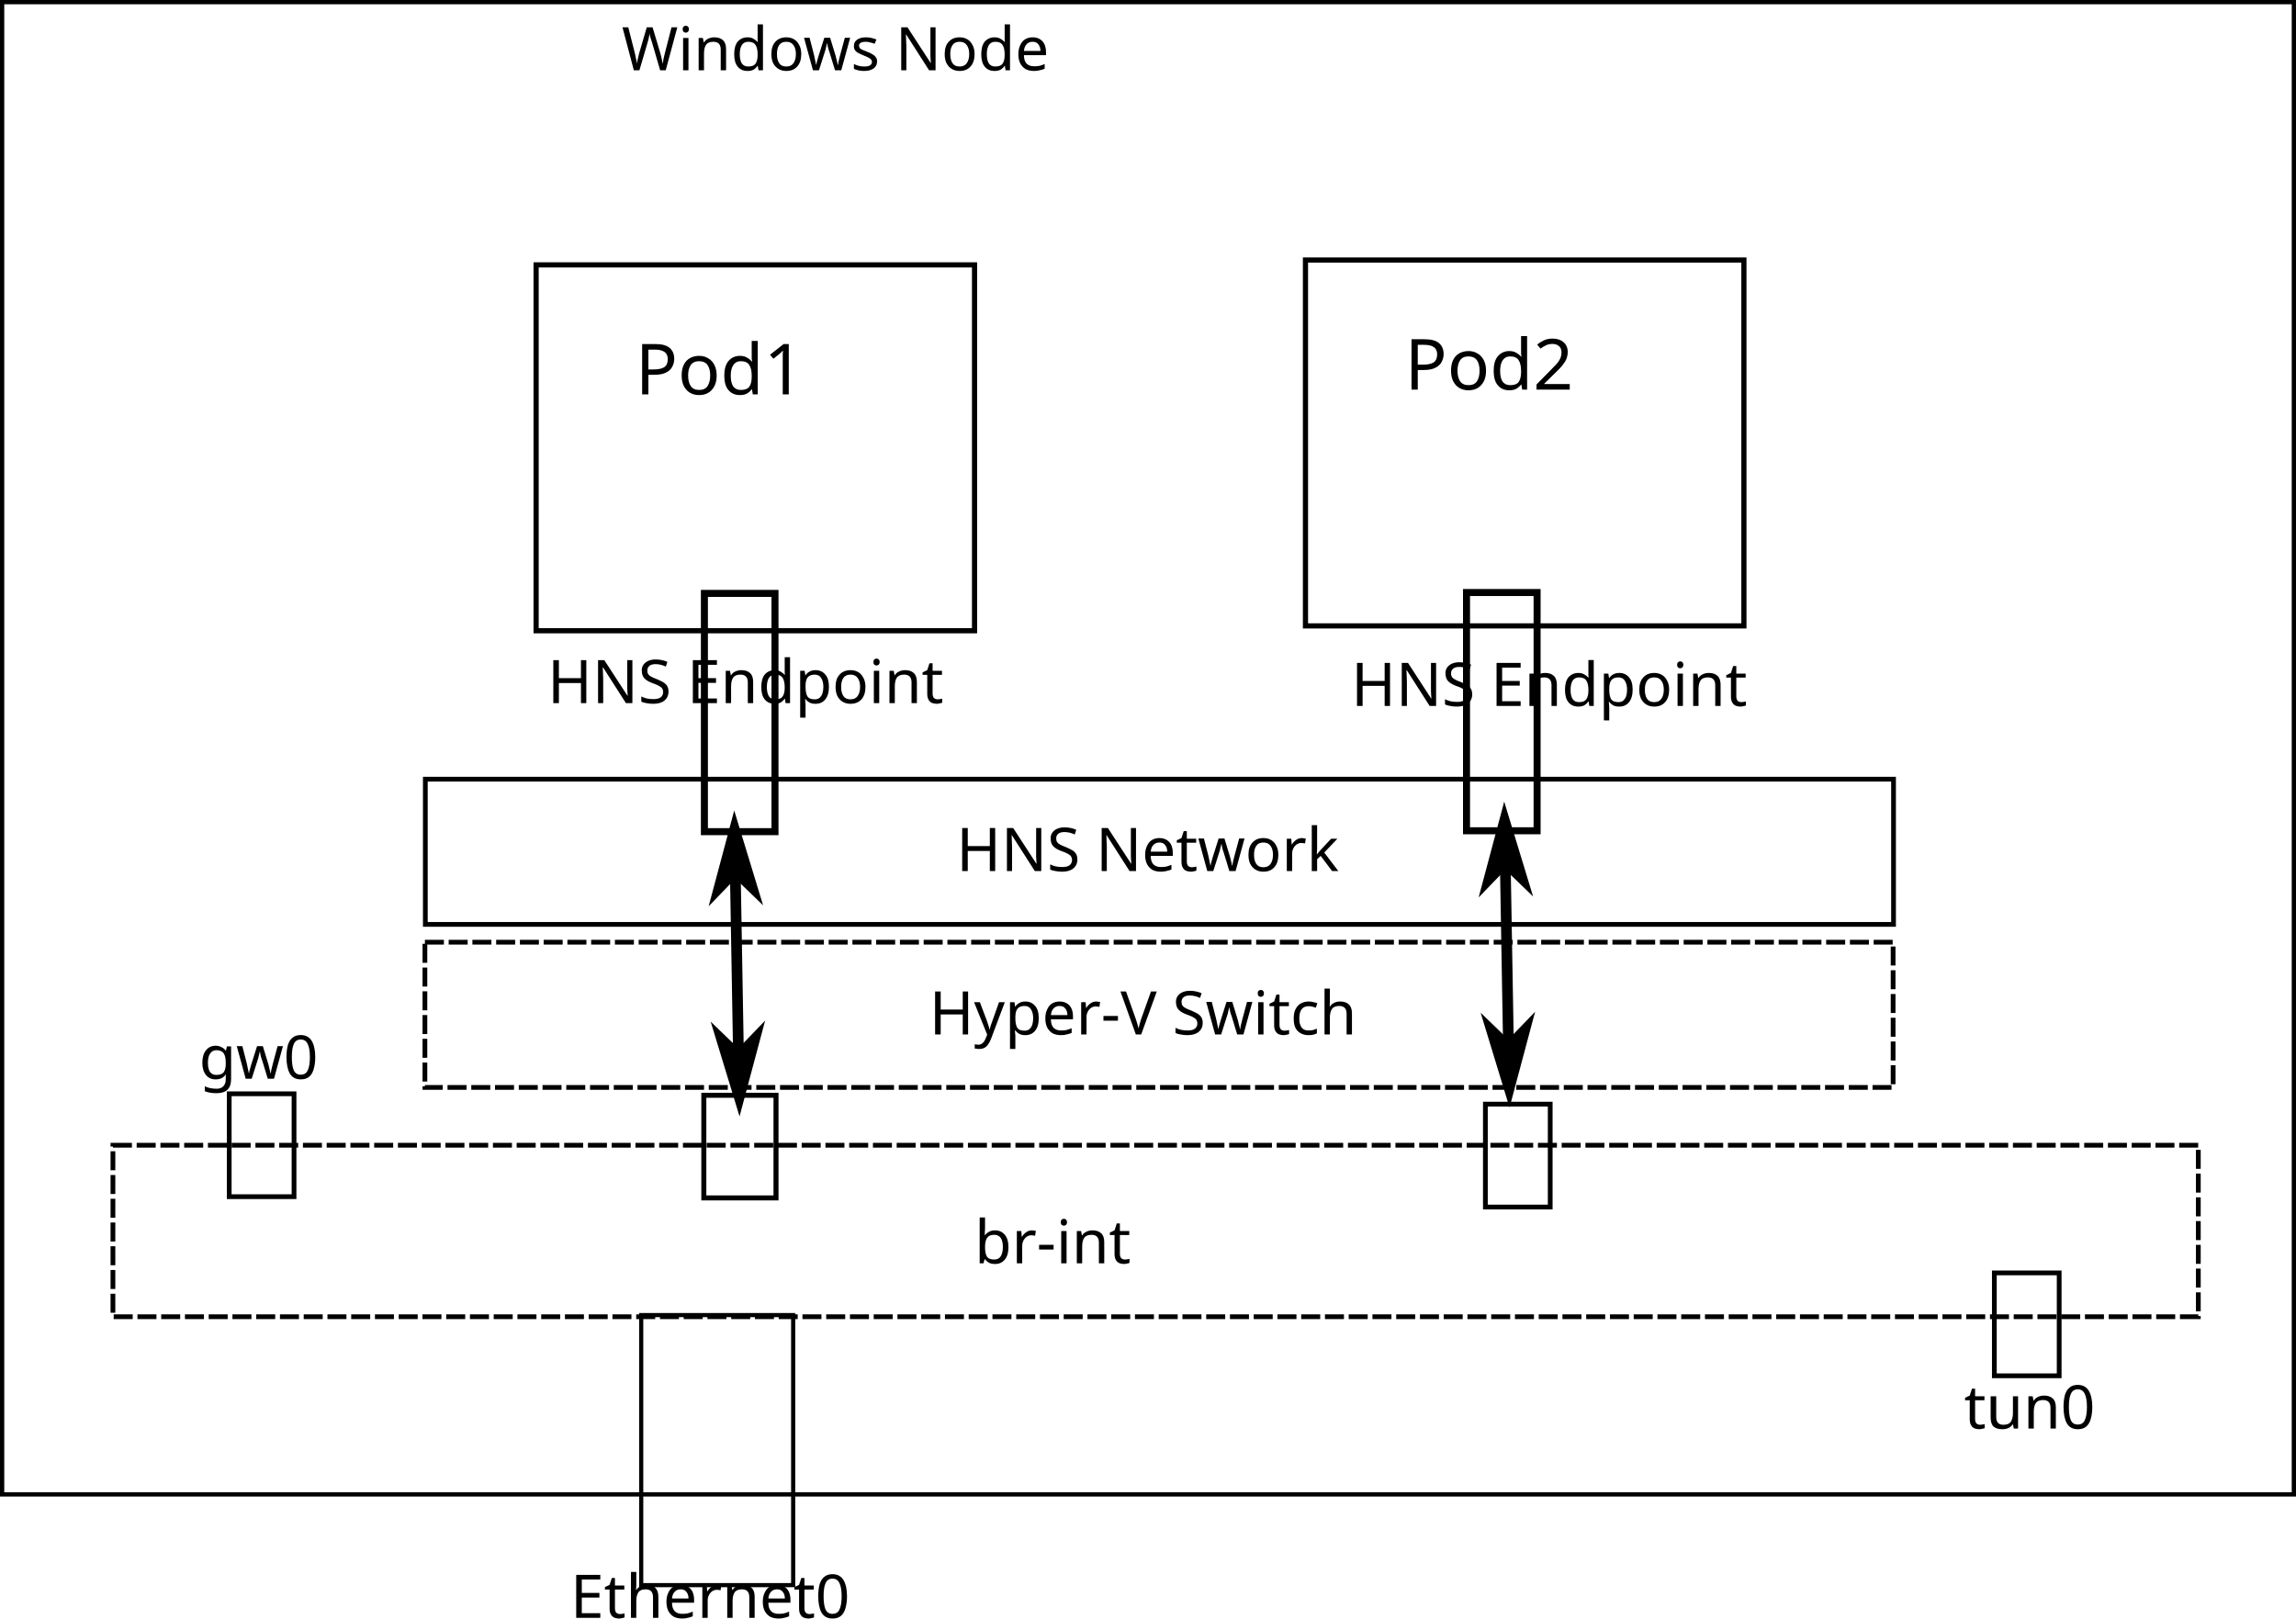
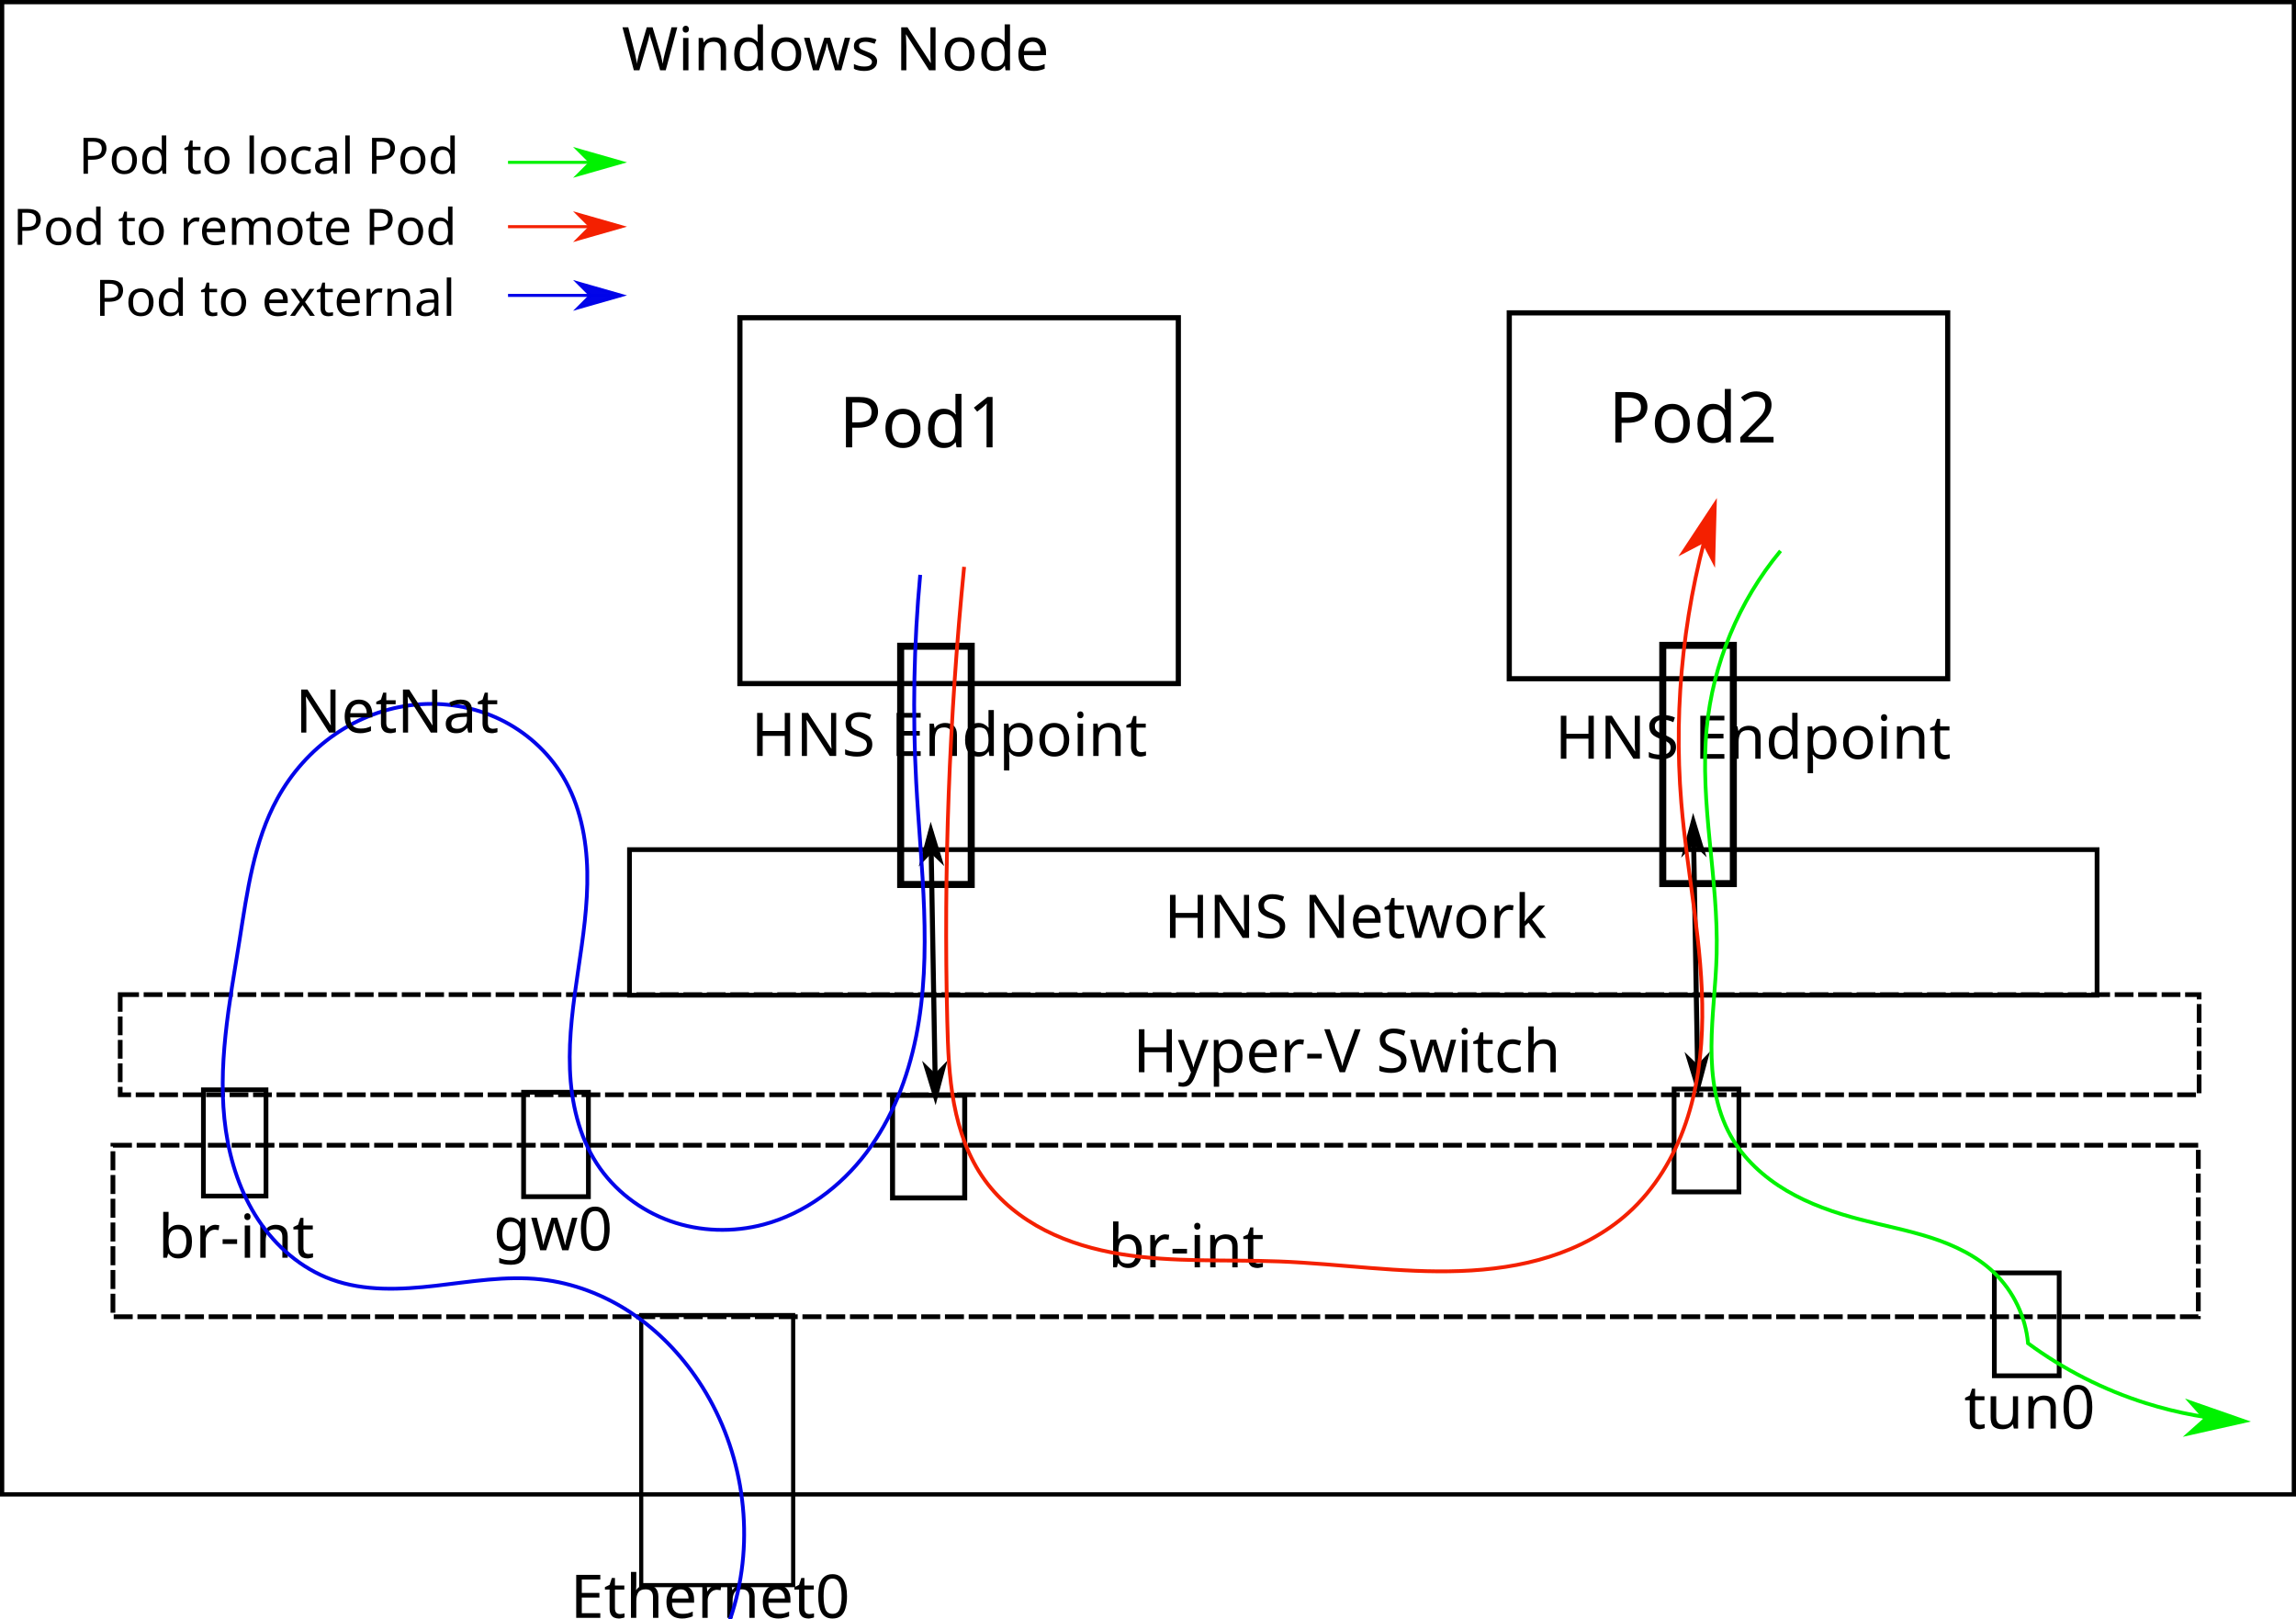
- <svg xmlns="http://www.w3.org/2000/svg" xmlns:xlink="http://www.w3.org/1999/xlink" id="svg8" version="1.1" viewBox="0 0 160.961 113.489" height="113.489mm" width="160.961mm">
+ <svg xmlns="http://www.w3.org/2000/svg" xmlns:xlink="http://www.w3.org/1999/xlink" width="160.961mm" height="113.489mm" viewBox="0 0 160.961 113.489" version="1.1" id="svg8">
  <defs id="defs2">
-     <rect x="8.014" y="24.051" width="37.421" height="62.01" id="rect1877" />
-     <marker orient="auto" refY="0" refX="0" id="Arrow1Mend" style="overflow:visible">
-       <path id="path974" d="M 0,0 5,-5 -12.5,0 5,5 Z" style="fill:#000000;fill-opacity:1;fill-rule:evenodd;stroke:#000000;stroke-width:1pt;stroke-opacity:1" transform="matrix(-0.4,0,0,-0.4,-4,0)" />
+     <marker orient="auto" refY="0" refX="0" id="marker2933" style="overflow:visible">
+       <path id="path2931" d="M 0,0 5,-5 -12.5,0 5,5 Z" style="fill:#0104e9;fill-opacity:0.99;fill-rule:evenodd;stroke:#0104e9;stroke-width:1pt;stroke-opacity:0.99" transform="matrix(-0.8,0,0,-0.8,-10,0)" />
    </marker>
-     <marker orient="auto" refY="0" refX="0" id="Arrow1Mstart" style="overflow:visible">
-       <path id="path971" d="M 0,0 5,-5 -12.5,0 5,5 Z" style="fill:#000000;fill-opacity:1;fill-rule:evenodd;stroke:#000000;stroke-width:1pt;stroke-opacity:1" transform="matrix(0.4,0,0,0.4,4,0)" />
+     <marker style="overflow:visible" id="marker2799" refX="0" refY="0" orient="auto">
+       <path transform="matrix(-0.8,0,0,-0.8,-10,0)" style="fill:#00f200;fill-opacity:1;fill-rule:evenodd;stroke:#00f200;stroke-width:1pt;stroke-opacity:1" d="M 0,0 5,-5 -12.5,0 5,5 Z" id="path2797" />
    </marker>
-     <marker orient="auto" refY="0" refX="0" id="Arrow1Lend" style="overflow:visible">
-       <path id="path968" d="M 0,0 5,-5 -12.5,0 5,5 Z" style="fill:#000000;fill-opacity:1;fill-rule:evenodd;stroke:#000000;stroke-width:1pt;stroke-opacity:1" transform="matrix(-0.8,0,0,-0.8,-10,0)" />
+     <marker orient="auto" refY="0" refX="0" id="marker1627" style="overflow:visible">
+       <path id="path1625" d="M 0,0 5,-5 -12.5,0 5,5 Z" style="fill:#f42000;fill-opacity:1;fill-rule:evenodd;stroke:#f42000;stroke-width:1pt;stroke-opacity:1" transform="matrix(-0.8,0,0,-0.8,-10,0)" />
    </marker>
-     <marker orient="auto" refY="0" refX="0" id="marker1438" style="overflow:visible">
-       <path id="path1436" d="M 0,0 5,-5 -12.5,0 5,5 Z" style="fill:#000000;fill-opacity:1;fill-rule:evenodd;stroke:#000000;stroke-width:1pt;stroke-opacity:1" transform="matrix(0.8,0,0,0.8,10,0)" />
+     <rect id="rect1877" height="62.01" width="37.421" y="24.051" x="8.014" />
+     <marker style="overflow:visible" id="Arrow1Mend" refX="0" refY="0" orient="auto">
+       <path transform="matrix(-0.4,0,0,-0.4,-4,0)" style="fill:#000000;fill-opacity:1;fill-rule:evenodd;stroke:#000000;stroke-width:1pt;stroke-opacity:1" d="M 0,0 5,-5 -12.5,0 5,5 Z" id="path974" />
    </marker>
-     <marker orient="auto" refY="0" refX="0" id="Arrow1Lstart" style="overflow:visible">
-       <path id="path965" d="M 0,0 5,-5 -12.5,0 5,5 Z" style="fill:#000000;fill-opacity:1;fill-rule:evenodd;stroke:#000000;stroke-width:1pt;stroke-opacity:1" transform="matrix(0.8,0,0,0.8,10,0)" />
+     <marker style="overflow:visible" id="Arrow1Mstart" refX="0" refY="0" orient="auto">
+       <path transform="matrix(0.4,0,0,0.4,4,0)" style="fill:#000000;fill-opacity:1;fill-rule:evenodd;stroke:#000000;stroke-width:1pt;stroke-opacity:1" d="M 0,0 5,-5 -12.5,0 5,5 Z" id="path971" />
+     </marker>
+     <marker style="overflow:visible" id="Arrow1Lend" refX="0" refY="0" orient="auto">
+       <path transform="matrix(-0.8,0,0,-0.8,-10,0)" style="fill:#0104e9;fill-opacity:0.99;fill-rule:evenodd;stroke:#0104e9;stroke-width:1pt;stroke-opacity:0.99" d="M 0,0 5,-5 -12.5,0 5,5 Z" id="path968" />
+     </marker>
+     <marker style="overflow:visible" id="marker1438" refX="0" refY="0" orient="auto">
+       <path transform="matrix(0.8,0,0,0.8,10,0)" style="fill:#000000;fill-opacity:1;fill-rule:evenodd;stroke:#000000;stroke-width:1pt;stroke-opacity:1" d="M 0,0 5,-5 -12.5,0 5,5 Z" id="path1436" />
+     </marker>
+     <marker style="overflow:visible" id="Arrow1Lstart" refX="0" refY="0" orient="auto">
+       <path transform="matrix(0.8,0,0,0.8,10,0)" style="fill:#000000;fill-opacity:1;fill-rule:evenodd;stroke:#000000;stroke-width:1pt;stroke-opacity:1" d="M 0,0 5,-5 -12.5,0 5,5 Z" id="path965" />
    </marker>
    <linearGradient id="linearGradient1247">
-       <stop style="stop-color:#000000;stop-opacity:1;" offset="0" id="stop1243" />
-       <stop style="stop-color:#000000;stop-opacity:0;" offset="1" id="stop1245" />
+       <stop id="stop1243" offset="0" style="stop-color:#000000;stop-opacity:1;" />
+       <stop id="stop1245" offset="1" style="stop-color:#000000;stop-opacity:0;" />
    </linearGradient>
-     <radialGradient xlink:href="#linearGradient1247" id="radialGradient1249" cx="59.264" cy="50.016" fx="59.264" fy="50.016" r="6.328" gradientTransform="matrix(1,0,0,0.3456011,0,32.73045)" gradientUnits="userSpaceOnUse" />
-     <marker style="overflow:visible" id="Arrow1Mstart-6" refX="0" refY="0" orient="auto">
-       <path transform="matrix(0.4,0,0,0.4,4,0)" style="fill:#000000;fill-opacity:1;fill-rule:evenodd;stroke:#000000;stroke-width:1pt;stroke-opacity:1" d="M 0,0 5,-5 -12.5,0 5,5 Z" id="path971-7" />
+     <radialGradient gradientUnits="userSpaceOnUse" gradientTransform="matrix(1,0,0,0.3456011,0,32.73045)" r="6.328" fy="50.016" fx="59.264" cy="50.016" cx="59.264" id="radialGradient1249" xlink:href="#linearGradient1247" />
+     <marker orient="auto" refY="0" refX="0" id="Arrow1Mstart-6" style="overflow:visible">
+       <path id="path971-7" d="M 0,0 5,-5 -12.5,0 5,5 Z" style="fill:#000000;fill-opacity:1;fill-rule:evenodd;stroke:#000000;stroke-width:1pt;stroke-opacity:1" transform="matrix(0.4,0,0,0.4,4,0)" />
    </marker>
-     <marker style="overflow:visible" id="Arrow1Lend-2" refX="0" refY="0" orient="auto">
-       <path transform="matrix(-0.8,0,0,-0.8,-10,0)" style="fill:#000000;fill-opacity:1;fill-rule:evenodd;stroke:#000000;stroke-width:1pt;stroke-opacity:1" d="M 0,0 5,-5 -12.5,0 5,5 Z" id="path968-2" />
+     <marker orient="auto" refY="0" refX="0" id="Arrow1Lend-2" style="overflow:visible">
+       <path id="path968-2" d="M 0,0 5,-5 -12.5,0 5,5 Z" style="fill:#000000;fill-opacity:1;fill-rule:evenodd;stroke:#000000;stroke-width:1pt;stroke-opacity:1" transform="matrix(-0.8,0,0,-0.8,-10,0)" />
    </marker>
-     <marker style="overflow:visible" id="Arrow1Mend-0" refX="0" refY="0" orient="auto">
-       <path transform="matrix(-0.4,0,0,-0.4,-4,0)" style="fill:#000000;fill-opacity:1;fill-rule:evenodd;stroke:#000000;stroke-width:1pt;stroke-opacity:1" d="M 0,0 5,-5 -12.5,0 5,5 Z" id="path974-5" />
+     <marker orient="auto" refY="0" refX="0" id="Arrow1Mend-0" style="overflow:visible">
+       <path id="path974-5" d="M 0,0 5,-5 -12.5,0 5,5 Z" style="fill:#000000;fill-opacity:1;fill-rule:evenodd;stroke:#000000;stroke-width:1pt;stroke-opacity:1" transform="matrix(-0.4,0,0,-0.4,-4,0)" />
    </marker>
-     <marker style="overflow:visible" id="Arrow1Mstart-3" refX="0" refY="0" orient="auto">
-       <path transform="matrix(0.4,0,0,0.4,4,0)" style="fill:#000000;fill-opacity:1;fill-rule:evenodd;stroke:#000000;stroke-width:1pt;stroke-opacity:1" d="M 0,0 5,-5 -12.5,0 5,5 Z" id="path971-5" />
+     <marker orient="auto" refY="0" refX="0" id="Arrow1Mstart-3" style="overflow:visible">
+       <path id="path971-5" d="M 0,0 5,-5 -12.5,0 5,5 Z" style="fill:#000000;fill-opacity:1;fill-rule:evenodd;stroke:#000000;stroke-width:1pt;stroke-opacity:1" transform="matrix(0.4,0,0,0.4,4,0)" />
    </marker>
-     <marker style="overflow:visible" id="Arrow1Lend-1" refX="0" refY="0" orient="auto">
-       <path transform="matrix(-0.8,0,0,-0.8,-10,0)" style="fill:#000000;fill-opacity:1;fill-rule:evenodd;stroke:#000000;stroke-width:1pt;stroke-opacity:1" d="M 0,0 5,-5 -12.5,0 5,5 Z" id="path968-8" />
+     <marker orient="auto" refY="0" refX="0" id="Arrow1Lend-1" style="overflow:visible">
+       <path id="path968-8" d="M 0,0 5,-5 -12.5,0 5,5 Z" style="fill:#000000;fill-opacity:1;fill-rule:evenodd;stroke:#000000;stroke-width:1pt;stroke-opacity:1" transform="matrix(-0.8,0,0,-0.8,-10,0)" />
    </marker>
-     <marker style="overflow:visible" id="Arrow1Mend-3" refX="0" refY="0" orient="auto">
-       <path transform="matrix(-0.4,0,0,-0.4,-4,0)" style="fill:#000000;fill-opacity:1;fill-rule:evenodd;stroke:#000000;stroke-width:1pt;stroke-opacity:1" d="M 0,0 5,-5 -12.5,0 5,5 Z" id="path974-9" />
+     <marker orient="auto" refY="0" refX="0" id="Arrow1Mend-3" style="overflow:visible">
+       <path id="path974-9" d="M 0,0 5,-5 -12.5,0 5,5 Z" style="fill:#000000;fill-opacity:1;fill-rule:evenodd;stroke:#000000;stroke-width:1pt;stroke-opacity:1" transform="matrix(-0.4,0,0,-0.4,-4,0)" />
    </marker>
-     <marker orient="auto" refY="0" refX="0" id="Arrow1Mstart-6-3" style="overflow:visible">
-       <path id="path971-7-4" d="M 0,0 5,-5 -12.5,0 5,5 Z" style="fill:#000000;fill-opacity:1;fill-rule:evenodd;stroke:#000000;stroke-width:1pt;stroke-opacity:1" transform="matrix(0.4,0,0,0.4,4,0)" />
+     <marker style="overflow:visible" id="Arrow1Mstart-6-3" refX="0" refY="0" orient="auto">
+       <path transform="matrix(0.4,0,0,0.4,4,0)" style="fill:#000000;fill-opacity:1;fill-rule:evenodd;stroke:#000000;stroke-width:1pt;stroke-opacity:1" d="M 0,0 5,-5 -12.5,0 5,5 Z" id="path971-7-4" />
    </marker>
-     <marker orient="auto" refY="0" refX="0" id="Arrow1Lend-2-5" style="overflow:visible">
-       <path id="path968-2-3" d="M 0,0 5,-5 -12.5,0 5,5 Z" style="fill:#000000;fill-opacity:1;fill-rule:evenodd;stroke:#000000;stroke-width:1pt;stroke-opacity:1" transform="matrix(-0.8,0,0,-0.8,-10,0)" />
+     <marker style="overflow:visible" id="Arrow1Lend-2-5" refX="0" refY="0" orient="auto">
+       <path transform="matrix(-0.8,0,0,-0.8,-10,0)" style="fill:#000000;fill-opacity:1;fill-rule:evenodd;stroke:#000000;stroke-width:1pt;stroke-opacity:1" d="M 0,0 5,-5 -12.5,0 5,5 Z" id="path968-2-3" />
    </marker>
-     <marker orient="auto" refY="0" refX="0" id="Arrow1Mend-0-1" style="overflow:visible">
-       <path id="path974-5-1" d="M 0,0 5,-5 -12.5,0 5,5 Z" style="fill:#000000;fill-opacity:1;fill-rule:evenodd;stroke:#000000;stroke-width:1pt;stroke-opacity:1" transform="matrix(-0.4,0,0,-0.4,-4,0)" />
+     <marker style="overflow:visible" id="Arrow1Mend-0-1" refX="0" refY="0" orient="auto">
+       <path transform="matrix(-0.4,0,0,-0.4,-4,0)" style="fill:#000000;fill-opacity:1;fill-rule:evenodd;stroke:#000000;stroke-width:1pt;stroke-opacity:1" d="M 0,0 5,-5 -12.5,0 5,5 Z" id="path974-5-1" />
+     </marker>
+     <marker style="overflow:visible" id="marker2933-1" refX="0" refY="0" orient="auto">
+       <path transform="matrix(-0.8,0,0,-0.8,-10,0)" style="fill:#00f200;fill-opacity:1;fill-rule:evenodd;stroke:#00f200;stroke-width:1pt;stroke-opacity:1" d="M 0,0 5,-5 -12.5,0 5,5 Z" id="path2931-2" />
+     </marker>
+     <marker style="overflow:visible" id="marker2933-8" refX="0" refY="0" orient="auto">
+       <path transform="matrix(-0.8,0,0,-0.8,-10,0)" style="fill:#f42000;fill-opacity:1;fill-rule:evenodd;stroke:#f42000;stroke-width:1pt;stroke-opacity:1" d="M 0,0 5,-5 -12.5,0 5,5 Z" id="path2931-7" />
    </marker>
  </defs>
-   <g transform="translate(-32.0399,-13.27996)" id="layer1">
-     <rect y="31.851" x="69.624" height="25.651" width="30.736" id="rect103" style="fill:#000000;fill-opacity:0;fill-rule:evenodd;stroke:#000000;stroke-width:0.362;stroke-miterlimit:4;stroke-dasharray:none;stroke-opacity:1" />
-     <text transform="scale(1.000138,0.9998617)" id="text107" y="40.941" x="76.562" style="font-style:normal;font-weight:normal;font-size:4.938px;line-height:1.25;font-family:sans-serif;fill:#000000;fill-opacity:1;stroke:none;stroke-width:0.265;stroke-miterlimit:4;stroke-dasharray:none" xml:space="preserve">
-       <tspan style="font-size:4.938px;fill:#000000;fill-opacity:1;stroke-width:0.265;stroke-miterlimit:4;stroke-dasharray:none" y="40.941" x="76.562" id="tspan105">Pod1</tspan>
+   <g id="layer1" transform="translate(-32.0399,-13.27996)">
+     <rect style="fill:#000000;fill-opacity:0;fill-rule:evenodd;stroke:#000000;stroke-width:0.362;stroke-miterlimit:4;stroke-dasharray:none;stroke-opacity:1" id="rect103" width="30.736" height="25.651" x="83.911" y="35.555" />
+     <text xml:space="preserve" style="font-style:normal;font-weight:normal;font-size:4.938px;line-height:1.25;font-family:sans-serif;fill:#000000;fill-opacity:1;stroke:none;stroke-width:0.265;stroke-miterlimit:4;stroke-dasharray:none" x="90.848" y="44.646" id="text107" transform="scale(1.000138,0.9998617)">
+       <tspan id="tspan105" x="90.848" y="44.646" style="font-size:4.938px;fill:#000000;fill-opacity:1;stroke-width:0.265;stroke-miterlimit:4;stroke-dasharray:none">Pod1</tspan>
    </text>
-     <rect y="54.884" x="81.422" height="16.704" width="4.948" id="rect1281" style="fill:#000000;fill-opacity:0;stroke:#000000;stroke-width:0.492;stroke-miterlimit:4;stroke-dasharray:none;stroke-opacity:1" />
-     <text transform="scale(1.000138,0.9998617)" id="text1285" y="62.587" x="70.416" style="font-style:normal;font-weight:normal;font-size:4.233px;line-height:1.25;font-family:sans-serif;fill:#000000;fill-opacity:1;stroke:none;stroke-width:0.265" xml:space="preserve">
-       <tspan style="font-size:4.233px;stroke-width:0.265" y="62.587" x="70.416" id="tspan1283">HNS Endpoint</tspan>
+     <rect style="fill:#000000;fill-opacity:0;stroke:#000000;stroke-width:0.492;stroke-miterlimit:4;stroke-dasharray:none;stroke-opacity:1" id="rect1281" width="4.948" height="16.704" x="95.18" y="58.588" />
+     <text xml:space="preserve" style="font-style:normal;font-weight:normal;font-size:4.233px;line-height:1.25;font-family:sans-serif;fill:#000000;fill-opacity:1;stroke:none;stroke-width:0.265" x="84.701" y="66.292" id="text1285" transform="scale(1.000138,0.9998617)">
+       <tspan id="tspan1283" x="84.701" y="66.292" style="font-size:4.233px;stroke-width:0.265">HNS Endpoint</tspan>
    </text>
-     <rect style="fill:#000000;fill-opacity:0;fill-rule:evenodd;stroke:#000000;stroke-width:0.362;stroke-miterlimit:4;stroke-dasharray:none;stroke-opacity:1" id="rect103-8" width="30.736" height="25.651" x="123.56" y="31.511" />
-     <text transform="scale(1.000138,0.9998617)" xml:space="preserve" style="font-style:normal;font-weight:normal;font-size:4.938px;line-height:1.25;font-family:sans-serif;fill:#000000;fill-opacity:1;stroke:none;stroke-width:0.265;stroke-miterlimit:4;stroke-dasharray:none" x="130.491" y="40.601" id="text107-4">
-       <tspan id="tspan105-0" x="130.491" y="40.601" style="font-size:4.938px;fill:#000000;fill-opacity:1;stroke-width:0.265;stroke-miterlimit:4;stroke-dasharray:none">Pod2</tspan>
+     <rect y="35.215" x="137.847" height="25.651" width="30.736" id="rect103-8" style="fill:#000000;fill-opacity:0;fill-rule:evenodd;stroke:#000000;stroke-width:0.362;stroke-miterlimit:4;stroke-dasharray:none;stroke-opacity:1" />
+     <text id="text107-4" y="44.306" x="144.777" style="font-style:normal;font-weight:normal;font-size:4.938px;line-height:1.25;font-family:sans-serif;fill:#000000;fill-opacity:1;stroke:none;stroke-width:0.265;stroke-miterlimit:4;stroke-dasharray:none" xml:space="preserve" transform="scale(1.000138,0.9998617)">
+       <tspan style="font-size:4.938px;fill:#000000;fill-opacity:1;stroke-width:0.265;stroke-miterlimit:4;stroke-dasharray:none" y="44.306" x="144.777" id="tspan105-0">Pod2</tspan>
    </text>
-     <rect style="fill:#000000;fill-opacity:0;stroke:#000000;stroke-width:0.492;stroke-miterlimit:4;stroke-dasharray:none;stroke-opacity:1" id="rect1281-8" width="4.948" height="16.704" x="134.85" y="54.822" />
-     <text transform="scale(1.000138,0.9998617)" xml:space="preserve" style="font-style:normal;font-weight:normal;font-size:4.233px;line-height:1.25;font-family:sans-serif;fill:#000000;fill-opacity:1;stroke:none;stroke-width:0.265" x="126.75" y="62.782" id="text1285-7">
-       <tspan id="tspan1283-3" x="126.75" y="62.782" style="font-size:4.233px;stroke-width:0.265">HNS Endpoint</tspan>
+     <rect y="58.526" x="148.608" height="16.704" width="4.948" id="rect1281-8" style="fill:#000000;fill-opacity:0;stroke:#000000;stroke-width:0.492;stroke-miterlimit:4;stroke-dasharray:none;stroke-opacity:1" />
+     <text id="text1285-7" y="66.486" x="141.035" style="font-style:normal;font-weight:normal;font-size:4.233px;line-height:1.25;font-family:sans-serif;fill:#000000;fill-opacity:1;stroke:none;stroke-width:0.265" xml:space="preserve" transform="scale(1.000138,0.9998617)">
+       <tspan style="font-size:4.233px;stroke-width:0.265" y="66.486" x="141.035" id="tspan1283-3">HNS Endpoint</tspan>
    </text>
-     <rect y="67.908" x="61.858" height="10.182" width="102.928" id="rect1317" style="fill:#000000;fill-opacity:0;stroke:#000000;stroke-width:0.333;stroke-miterlimit:4;stroke-dasharray:none;stroke-opacity:1" />
-     <text transform="scale(1.000138,0.9998617)" id="text1321" y="74.361" x="99.074" style="font-size:4.233px;line-height:1.25;font-family:sans-serif;stroke-width:0.265" xml:space="preserve">
-       <tspan style="stroke-width:0.265" y="74.361" x="99.074" id="tspan1319">HNS Network</tspan>
+     <rect style="fill:#000000;fill-opacity:0;stroke:#000000;stroke-width:0.333;stroke-miterlimit:4;stroke-dasharray:none;stroke-opacity:1" id="rect1317" width="102.883" height="10.205" x="76.171" y="72.849" />
+     <text xml:space="preserve" style="font-size:4.233px;line-height:1.25;font-family:sans-serif;stroke-width:0.265" x="113.639" y="79.046" id="text1321" transform="scale(1.000138,0.9998617)">
+       <tspan id="tspan1319" x="113.639" y="79.046" style="stroke-width:0.265">HNS Network</tspan>
    </text>
-     <rect style="fill:#000000;fill-opacity:0;stroke:#000000;stroke-width:0.333;stroke-miterlimit:4;stroke-dasharray:1.332, 0.333;stroke-dashoffset:0;stroke-opacity:1" id="rect1317-2" width="102.928" height="10.182" x="61.828" y="79.338" />
-     <text transform="scale(1.000138,0.9998617)" id="text1340" y="85.82" x="97.177" style="font-size:4.233px;line-height:1.25;font-family:sans-serif;stroke-width:0.265" xml:space="preserve">
-       <tspan style="stroke-width:0.265" y="85.82" x="97.177" id="tspan1338">Hyper-V Switch</tspan>
+     <rect y="83.014" x="40.467" height="7.021" width="145.742" id="rect1317-2" style="fill:#000000;fill-opacity:0;stroke:#000000;stroke-width:0.329;stroke-miterlimit:4;stroke-dasharray:1.316, 0.329;stroke-dashoffset:0;stroke-opacity:1" />
+     <text xml:space="preserve" style="font-size:4.233px;line-height:1.25;font-family:sans-serif;stroke-width:0.265" x="111.462" y="88.466" id="text1340" transform="scale(1.000138,0.9998617)">
+       <tspan id="tspan1338" x="111.462" y="88.466" style="stroke-width:0.265">Hyper-V Switch</tspan>
    </text>
-     <text transform="scale(1.000138,0.9998617)" id="text1344" y="84.233" x="100.88" style="font-size:4.233px;line-height:1.25;font-family:sans-serif;stroke-width:0.265" xml:space="preserve">
-       <tspan style="stroke-width:0.265" y="84.233" x="100.88" id="tspan1342"> </tspan>
+     <text xml:space="preserve" style="font-size:4.233px;line-height:1.25;font-family:sans-serif;stroke-width:0.265" x="115.166" y="87.937" id="text1344" transform="scale(1.000138,0.9998617)">
+       <tspan id="tspan1342" x="115.166" y="87.937" style="stroke-width:0.265"> </tspan>
    </text>
-     <rect y="93.573" x="39.957" height="12.024" width="146.196" id="rect1346" style="fill:#000000;fill-opacity:0;stroke:#000000;stroke-width:0.333;stroke-miterlimit:4;stroke-dasharray:1.332, 0.333;stroke-dashoffset:0;stroke-opacity:1" />
-     <text transform="scale(1.000138,0.9998617)" id="text1350" y="101.87" x="100.346" style="font-size:4.233px;line-height:1.25;font-family:sans-serif;stroke-width:0.265" xml:space="preserve">
-       <tspan style="stroke-width:0.265" y="101.87" x="100.346" id="tspan1348">br-int</tspan>
+     <rect style="fill:#000000;fill-opacity:0;stroke:#000000;stroke-width:0.333;stroke-miterlimit:4;stroke-dasharray:1.332, 0.333;stroke-dashoffset:0;stroke-opacity:1" id="rect1346" width="146.196" height="12.024" x="39.957" y="93.573" />
+     <text xml:space="preserve" style="font-size:4.233px;line-height:1.25;font-family:sans-serif;stroke-width:0.265" x="109.699" y="102.15" id="text1350" transform="scale(1.000138,0.9998617)">
+       <tspan id="tspan1348" x="109.699" y="102.15" style="stroke-width:0.265">br-int</tspan>
    </text>
-     <rect y="90.071" x="81.382" height="7.196" width="5.06" id="rect1352" style="fill:#000000;fill-opacity:0;stroke:#000000;stroke-width:0.351;stroke-miterlimit:4;stroke-dasharray:none;stroke-dashoffset:0;stroke-opacity:1" />
-     <rect style="fill:#000000;fill-opacity:0;stroke:#000000;stroke-width:0.333;stroke-miterlimit:4;stroke-dasharray:none;stroke-dashoffset:0;stroke-opacity:1" id="rect1352-8" width="4.544" height="7.214" x="136.173" y="90.692" />
-     <rect style="fill:#000000;fill-opacity:0;stroke:#000000;stroke-width:0.333;stroke-miterlimit:4;stroke-dasharray:none;stroke-dashoffset:0;stroke-opacity:1" id="rect1352-3" width="4.544" height="7.214" x="48.109" y="89.966" />
-     <rect style="fill:#000000;fill-opacity:0;stroke:#000000;stroke-width:0.333;stroke-miterlimit:4;stroke-dasharray:none;stroke-dashoffset:0;stroke-opacity:1" id="rect1352-6" width="4.544" height="7.214" x="171.854" y="102.524" />
-     <rect style="fill:#000000;fill-opacity:0;stroke:#000000;stroke-width:0.29;stroke-miterlimit:2.5;stroke-dasharray:none;stroke-dashoffset:0;stroke-opacity:1" id="rect1352-1" width="10.653" height="18.933" x="76.992" y="105.482" />
-     <text transform="scale(1.000138,0.9998617)" id="text1389" y="126.723" x="72.019" style="font-size:4.233px;line-height:1.25;font-family:sans-serif;stroke-width:0.265" xml:space="preserve">
-       <tspan style="stroke-width:0.265" y="126.723" x="72.019" id="tspan1387">Ethernet0</tspan>
+     <rect style="fill:#000000;fill-opacity:0;stroke:#000000;stroke-width:0.351;stroke-miterlimit:4;stroke-dasharray:none;stroke-dashoffset:0;stroke-opacity:1" id="rect1352" width="5.06" height="7.196" x="94.611" y="90.071" />
+     <rect y="89.634" x="149.402" height="7.214" width="4.544" id="rect1352-8" style="fill:#000000;fill-opacity:0;stroke:#000000;stroke-width:0.333;stroke-miterlimit:4;stroke-dasharray:none;stroke-dashoffset:0;stroke-opacity:1" />
+     <rect y="89.859" x="68.746" height="7.321" width="4.544" id="rect1352-3" style="fill:#000000;fill-opacity:0;stroke:#000000;stroke-width:0.335;stroke-miterlimit:4;stroke-dasharray:none;stroke-dashoffset:0;stroke-opacity:1" />
+     <rect y="102.524" x="171.854" height="7.214" width="4.544" id="rect1352-6" style="fill:#000000;fill-opacity:0;stroke:#000000;stroke-width:0.333;stroke-miterlimit:4;stroke-dasharray:none;stroke-dashoffset:0;stroke-opacity:1" />
+     <rect y="105.482" x="76.992" height="18.933" width="10.653" id="rect1352-1" style="fill:#000000;fill-opacity:0;stroke:#000000;stroke-width:0.29;stroke-miterlimit:2.5;stroke-dasharray:none;stroke-dashoffset:0;stroke-opacity:1" />
+     <text xml:space="preserve" style="font-size:4.233px;line-height:1.25;font-family:sans-serif;stroke-width:0.265" x="72.019" y="126.723" id="text1389" transform="scale(1.000138,0.9998617)">
+       <tspan id="tspan1387" x="72.019" y="126.723" style="stroke-width:0.265">Ethernet0</tspan>
    </text>
-     <text transform="scale(1.000138,0.9998617)" id="text1393" y="113.457" x="169.714" style="font-size:4.233px;line-height:1.25;font-family:sans-serif;stroke-width:0.265" xml:space="preserve">
-       <tspan style="stroke-width:0.265" y="113.457" x="169.714" id="tspan1391">tun0</tspan>
-       <tspan id="tspan1395" style="stroke-width:0.265" y="118.748" x="169.714" />
-       <tspan id="tspan1397" style="stroke-width:0.265" y="124.039" x="169.714" />
+     <text xml:space="preserve" style="font-size:4.233px;line-height:1.25;font-family:sans-serif;stroke-width:0.265" x="169.714" y="113.457" id="text1393" transform="scale(1.000138,0.9998617)">
+       <tspan id="tspan1391" x="169.714" y="113.457" style="stroke-width:0.265">tun0</tspan>
+       <tspan x="169.714" y="118.748" style="stroke-width:0.265" id="tspan1395" />
+       <tspan x="169.714" y="124.039" style="stroke-width:0.265" id="tspan1397" />
    </text>
-     <text transform="scale(1.000138,0.9998617)" id="text1401" y="88.92" x="45.985" style="font-size:4.233px;line-height:1.25;font-family:sans-serif;stroke-width:0.265" xml:space="preserve">
-       <tspan style="stroke-width:0.265" y="88.92" x="45.985" id="tspan1399">gw0</tspan>
+     <text xml:space="preserve" style="font-size:4.233px;line-height:1.25;font-family:sans-serif;stroke-width:0.265" x="66.62" y="100.956" id="text1401" transform="scale(1.000138,0.9998617)">
+       <tspan id="tspan1399" x="66.62" y="100.956" style="stroke-width:0.265">gw0</tspan>
    </text>
-     <path id="path1420" d="m 83.538,71.587 c 0.322,18.484 0.322,18.484 0.322,18.484" style="fill:none;stroke:#000000;stroke-width:0.752px;stroke-linecap:butt;stroke-linejoin:miter;stroke-opacity:1;marker-start:url(#Arrow1Mstart-3);marker-mid:url(#Arrow1Lend-1);marker-end:url(#Arrow1Mend-3)" />
-     <path style="fill:none;stroke:#000000;stroke-width:0.752px;stroke-linecap:butt;stroke-linejoin:miter;stroke-opacity:1;marker-start:url(#Arrow1Mstart-6-3);marker-mid:url(#Arrow1Lend-2-5);marker-end:url(#Arrow1Mend-0-1)" d="m 137.518,70.966 c 0.322,18.484 0.322,18.484 0.322,18.484" id="path1420-4" />
-     <rect y="13.429" x="32.189" height="104.625" width="160.662" id="rect1833" style="fill:#000000;fill-opacity:0;stroke:#000000;stroke-width:0.299;stroke-miterlimit:2.5;stroke-dasharray:none;stroke-dashoffset:0;stroke-opacity:1" />
-     <text transform="scale(1.000138,0.9998617)" id="text1837" y="18.21" x="75.621" style="font-size:4.233px;line-height:1.25;font-family:sans-serif;stroke-width:0.265" xml:space="preserve">
-       <tspan style="stroke-width:0.265" y="18.21" x="75.621" id="tspan1835">Windows Node</tspan>
+     <path style="fill:none;stroke:#000000;stroke-width:0.352;stroke-linecap:butt;stroke-linejoin:miter;stroke-miterlimit:4;stroke-dasharray:none;stroke-opacity:1;marker-start:url(#Arrow1Mstart-3);marker-mid:url(#Arrow1Lend-1);marker-end:url(#Arrow1Mend-3)" d="m 97.297,71.587 c 0.322,18.484 0.322,18.484 0.322,18.484" id="path1420" />
+     <path id="path1420-4" d="m 150.748,70.966 c 0.322,18.484 0.322,18.484 0.322,18.484" style="fill:none;stroke:#000000;stroke-width:0.352;stroke-linecap:butt;stroke-linejoin:miter;stroke-miterlimit:4;stroke-dasharray:none;stroke-opacity:1;marker-start:url(#Arrow1Mstart-6-3);marker-mid:url(#Arrow1Lend-2-5);marker-end:url(#Arrow1Mend-0-1)" />
+     <rect style="fill:#000000;fill-opacity:0;stroke:#000000;stroke-width:0.299;stroke-miterlimit:2.5;stroke-dasharray:none;stroke-dashoffset:0;stroke-opacity:1" id="rect1833" width="160.662" height="104.625" x="32.189" y="13.429" />
+     <text xml:space="preserve" style="font-size:4.233px;line-height:1.25;font-family:sans-serif;stroke-width:0.265" x="75.621" y="18.21" id="text1837" transform="scale(1.000138,0.9998617)">
+       <tspan id="tspan1835" x="75.621" y="18.21" style="stroke-width:0.265">Windows Node</tspan>
+     </text>
+     <rect style="fill:#000000;fill-opacity:0;stroke:#000000;stroke-width:0.332;stroke-miterlimit:4;stroke-dasharray:none;stroke-dashoffset:0;stroke-opacity:1" id="rect1352-3-1" width="4.388" height="7.448" x="46.3" y="89.688" />
+     <text transform="scale(1.000138,0.9998617)" id="text1350-3" y="101.478" x="43.117" style="font-size:4.233px;line-height:1.25;font-family:sans-serif;stroke-width:0.265" xml:space="preserve">
+       <tspan style="stroke-width:0.265" y="101.478" x="43.117" id="tspan1348-7">br-int</tspan>
+     </text>
+     <path id="path1169" d="m 96.551,53.582 c -0.446,4.836 -0.54,9.704 -0.28,14.554 0.319,5.95 1.164,11.977 -0.009,17.818 -0.587,2.921 -1.693,5.77 -3.488,8.147 -1.795,2.377 -4.312,4.261 -7.191,5.027 -2.144,0.571 -4.461,0.506 -6.552,-0.236 -2.091,-0.742 -3.942,-2.166 -5.15,-4.027 -1.264,-1.948 -1.796,-4.298 -1.886,-6.618 -0.09,-2.32 0.239,-4.634 0.577,-6.931 0.338,-2.297 0.687,-4.606 0.639,-6.927 -0.048,-2.321 -0.516,-4.68 -1.708,-6.672 -1.04,-1.737 -2.614,-3.143 -4.441,-4.017 -1.827,-0.873 -3.898,-1.215 -5.913,-1.014 -2.015,0.201 -3.969,0.939 -5.636,2.089 -1.667,1.15 -3.045,2.706 -4.021,4.481 -1.66,3.021 -2.117,6.531 -2.659,9.936 -0.704,4.424 -1.601,8.916 -0.96,13.349 0.321,2.217 1.038,4.398 2.275,6.265 1.238,1.867 3.017,3.407 5.122,4.175 2.318,0.846 4.87,0.724 7.321,0.443 2.452,-0.281 4.919,-0.71 7.372,-0.443 2.251,0.245 4.426,1.081 6.312,2.335 1.886,1.253 3.487,2.918 4.743,4.802 2.941,4.414 3.923,10.084 2.637,15.23 -1.286,5.146 -4.821,9.687 -9.494,12.198" style="fill:none;stroke:#0104e9;stroke-width:0.265;stroke-linecap:butt;stroke-linejoin:miter;stroke-miterlimit:4;stroke-dasharray:none;stroke-opacity:0.99;marker-end:url(#Arrow1Lend)" />
+     <text id="text1619" y="64.637" x="52.751" style="font-size:4.233px;line-height:1.25;font-family:sans-serif;stroke-width:0.265" xml:space="preserve">
+       <tspan style="stroke-width:0.265" y="64.637" x="52.751" id="tspan1617">NetNat</tspan>
+     </text>
+     <path id="path1621" d="m 99.63,53.022 c -1.048,10.587 -1.442,21.239 -1.181,31.874 0.048,1.933 0.118,3.874 0.475,5.774 0.357,1.9 1.015,3.77 2.147,5.338 1.088,1.507 2.587,2.692 4.242,3.537 1.655,0.845 3.465,1.359 5.299,1.661 3.668,0.603 7.414,0.369 11.128,0.515 4.231,0.166 8.448,0.827 12.68,0.671 2.116,-0.078 4.234,-0.363 6.253,-1.003 2.018,-0.64 3.937,-1.645 5.511,-3.061 1.872,-1.685 3.211,-3.915 4.031,-6.296 0.82,-2.381 1.14,-4.914 1.164,-7.433 0.049,-5.037 -1.058,-10.01 -1.471,-15.03 -0.577,-7.025 0.222,-14.16 2.338,-20.883" style="fill:none;stroke:#f42000;stroke-width:0.265;stroke-linecap:butt;stroke-linejoin:miter;stroke-miterlimit:4;stroke-dasharray:none;stroke-opacity:1;marker-end:url(#marker1627)" />
+     <path id="path1859" d="m 156.864,51.903 c -2.917,3.51 -4.747,7.911 -5.178,12.454 -0.499,5.259 0.832,10.532 0.7,15.813 -0.054,2.159 -0.353,4.309 -0.363,6.469 -0.01,2.16 0.289,4.38 1.342,6.266 0.905,1.62 2.329,2.912 3.928,3.855 1.599,0.943 3.372,1.554 5.168,2.023 1.651,0.431 3.334,0.747 4.958,1.274 1.623,0.527 3.208,1.282 4.435,2.468 1.339,1.294 2.194,3.079 2.362,4.934 2.496,1.84 5.298,3.265 8.256,4.198 2.222,0.701 4.531,1.125 6.857,1.259" style="fill:none;stroke:#00f200;stroke-width:0.265;stroke-linecap:butt;stroke-linejoin:miter;stroke-miterlimit:4;stroke-dasharray:none;stroke-opacity:1;marker-end:url(#marker2799)" />
+     <path id="path2927" d="m 67.655,33.991 h 7.93" style="fill:none;stroke:#0104e9;stroke-width:0.213;stroke-linecap:butt;stroke-linejoin:miter;stroke-miterlimit:4;stroke-dasharray:none;stroke-opacity:0.99;marker-end:url(#marker2933)" />
+     <path style="fill:none;stroke:#00f200;stroke-width:0.213;stroke-linecap:butt;stroke-linejoin:miter;stroke-miterlimit:4;stroke-dasharray:none;stroke-opacity:1;marker-end:url(#marker2933-1)" d="m 67.655,24.663 h 7.93" id="path2927-4" />
+     <path style="fill:none;stroke:#f42000;stroke-width:0.213;stroke-linecap:butt;stroke-linejoin:miter;stroke-miterlimit:4;stroke-dasharray:none;stroke-opacity:1;marker-end:url(#marker2933-8)" d="m 67.655,29.172 h 7.93" id="path2927-44" />
+     <text id="text3445" y="25.459" x="37.551" style="font-size:3.528px;line-height:1.25;font-family:sans-serif;stroke-width:0.265" xml:space="preserve">
+       <tspan style="font-size:3.528px;stroke-width:0.265" y="25.459" x="37.551" id="tspan3443">Pod to local Pod</tspan>
+     </text>
+     <text xml:space="preserve" style="font-size:3.528px;line-height:1.25;font-family:sans-serif;stroke-width:0.265" x="32.947" y="30.442" id="text3445-4">
+       <tspan id="tspan3443-2" x="32.947" y="30.442" style="font-size:3.528px;stroke-width:0.265">Pod to remote Pod</tspan>
+     </text>
+     <text xml:space="preserve" style="font-size:3.528px;line-height:1.25;font-family:sans-serif;stroke-width:0.265" x="38.716" y="35.425" id="text3445-5">
+       <tspan id="tspan3443-1" x="38.716" y="35.425" style="font-size:3.528px;stroke-width:0.265">Pod to external</tspan>
    </text>
  </g>
</svg>
